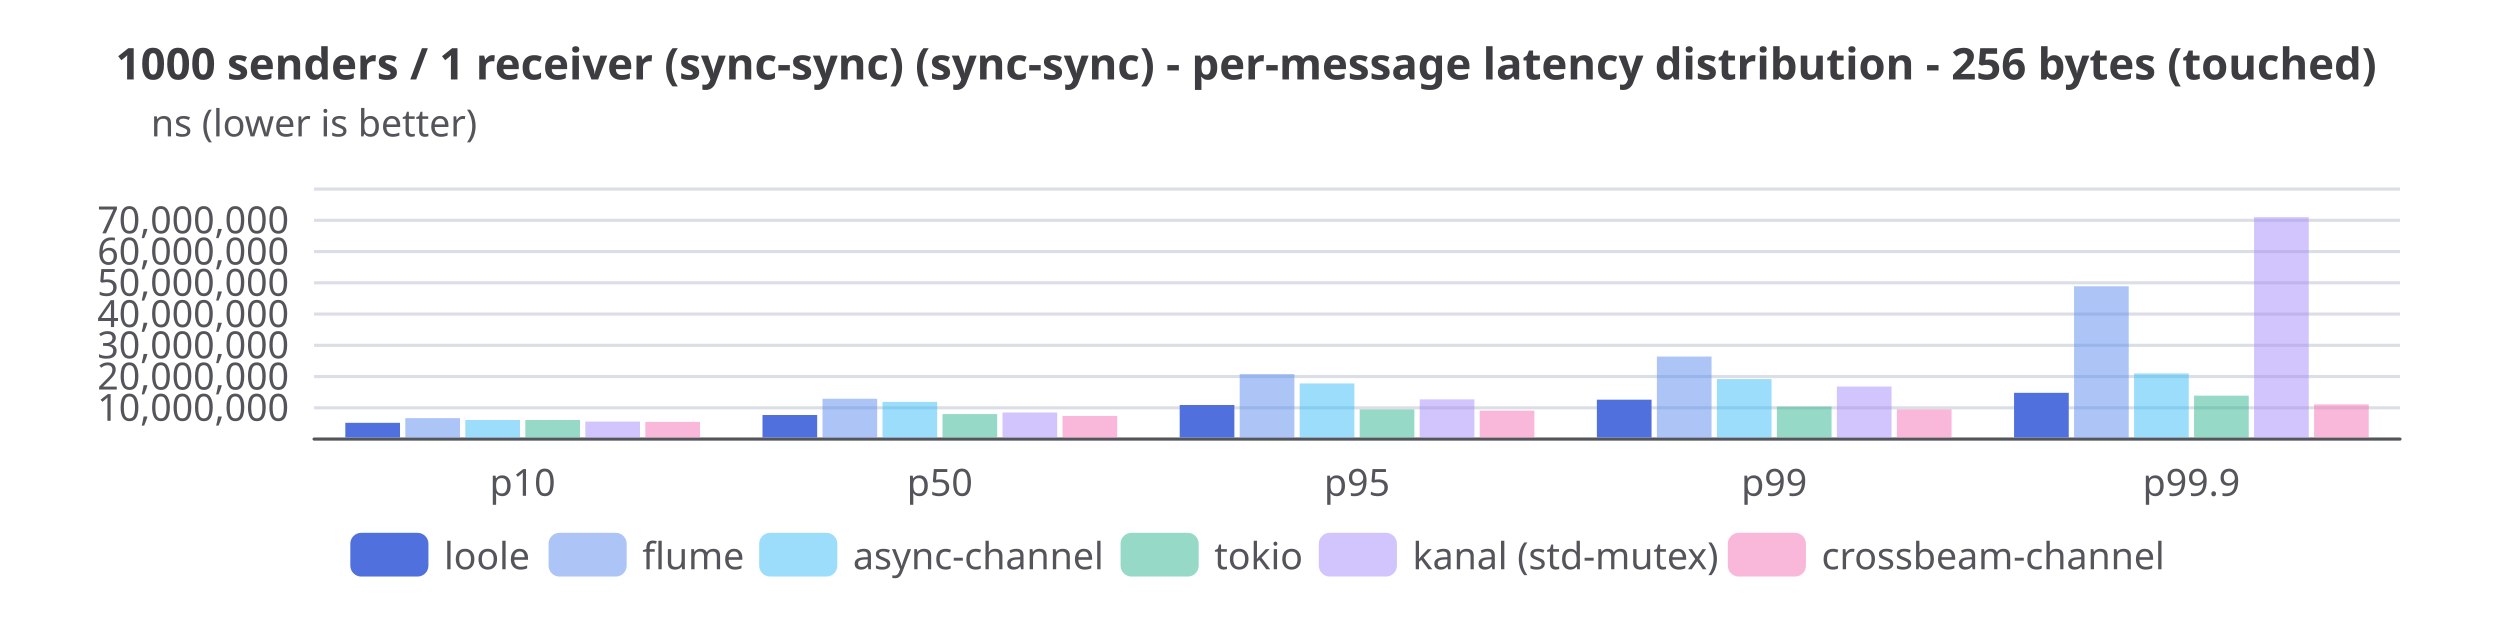
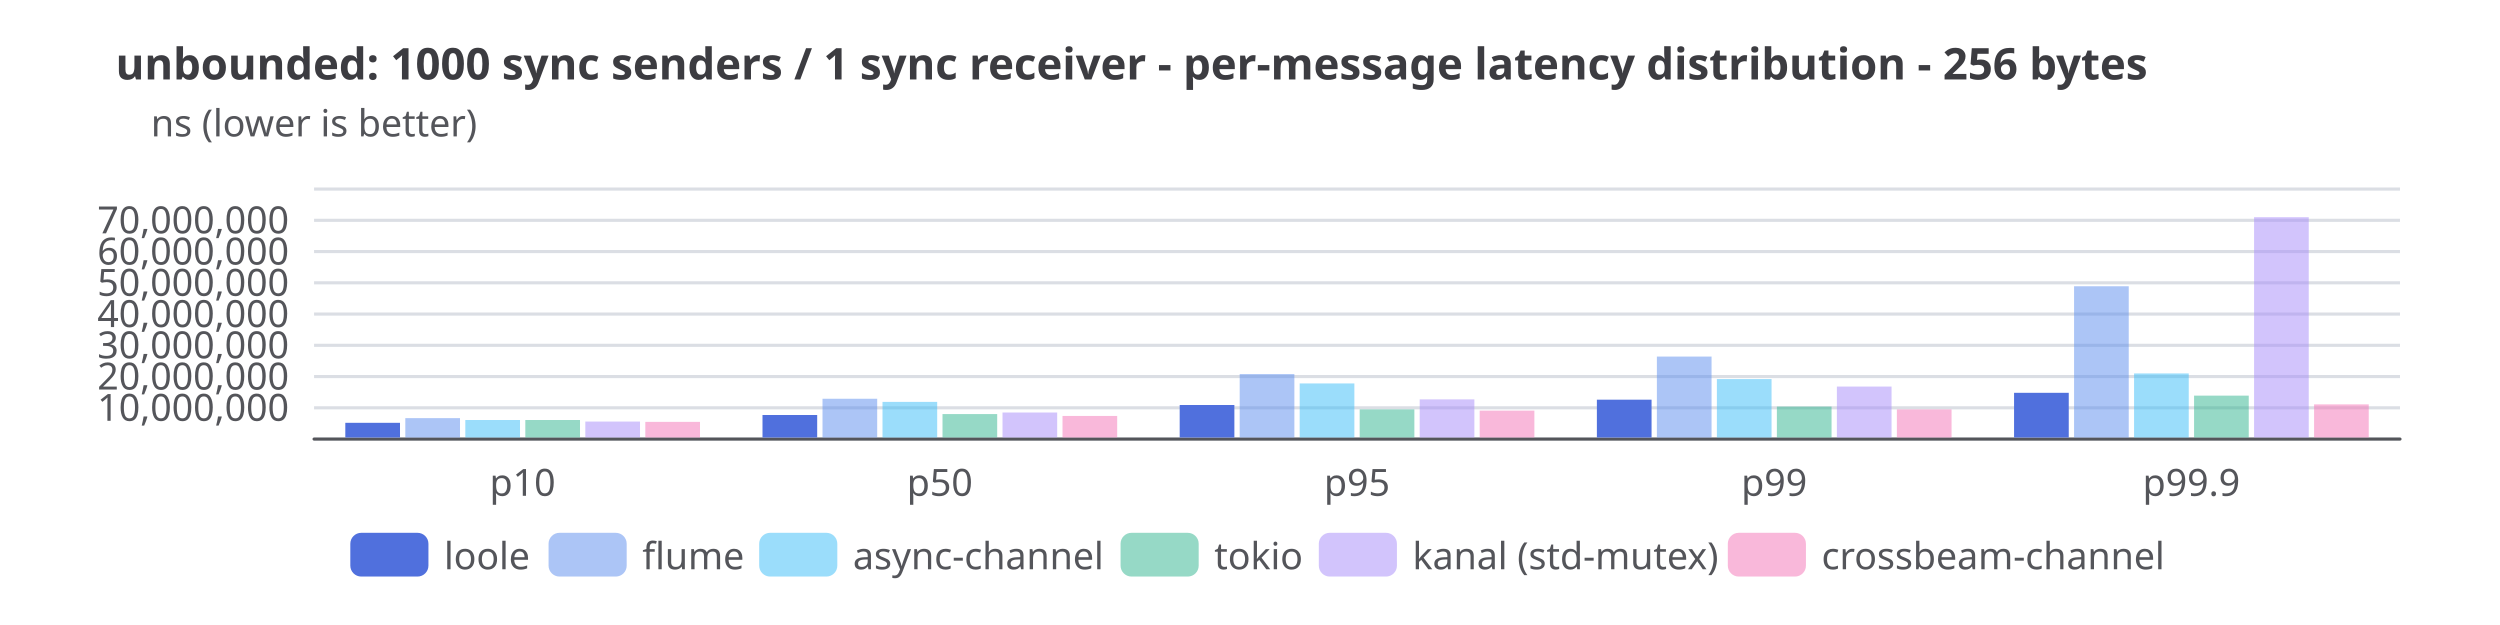
<svg xmlns="http://www.w3.org/2000/svg" width="800" height="200" version="1.1" baseProfile="full" viewBox="0 0 800 200">
  <rect width="800" height="200" x="0" y="0" fill="white" />
  <path d="M100.5 140.5L768 140.5" fill="none" pointer-events="visible" stroke="#dbdee4" class="zr24-cls-172" />
  <path d="M100.5 130.5L768 130.5" fill="none" pointer-events="visible" stroke="#dbdee4" class="zr24-cls-172" />
  <path d="M100.5 120.5L768 120.5" fill="none" pointer-events="visible" stroke="#dbdee4" class="zr24-cls-172" />
  <path d="M100.5 110.5L768 110.5" fill="none" pointer-events="visible" stroke="#dbdee4" class="zr24-cls-172" />
  <path d="M100.5 100.5L768 100.5" fill="none" pointer-events="visible" stroke="#dbdee4" class="zr24-cls-172" />
  <path d="M100.5 90.5L768 90.5" fill="none" pointer-events="visible" stroke="#dbdee4" class="zr24-cls-172" />
  <path d="M100.5 80.5L768 80.5" fill="none" pointer-events="visible" stroke="#dbdee4" class="zr24-cls-172" />
  <path d="M100.5 70.5L768 70.5" fill="none" pointer-events="visible" stroke="#dbdee4" class="zr24-cls-172" />
  <path d="M100.5 60.5L768 60.5" fill="none" pointer-events="visible" stroke="#dbdee4" class="zr24-cls-172" />
  <text dominant-baseline="central" text-anchor="middle" style="font-size:12px;font-family:sans-serif;" xml:space="preserve" y="-6" transform="translate(100.48 45)" fill="#54555a">ns (lower is better)</text>
  <path d="M100.5 140.5L768 140.5" fill="none" pointer-events="visible" stroke="#54555a" stroke-linecap="round" class="zr24-cls-172" />
  <text dominant-baseline="central" text-anchor="end" style="font-size:12px;font-family:sans-serif;" transform="translate(92.48 130)" fill="#54555a">10,000,000</text>
  <text dominant-baseline="central" text-anchor="end" style="font-size:12px;font-family:sans-serif;" transform="translate(92.48 120)" fill="#54555a">20,000,000</text>
  <text dominant-baseline="central" text-anchor="end" style="font-size:12px;font-family:sans-serif;" transform="translate(92.48 110)" fill="#54555a">30,000,000</text>
  <text dominant-baseline="central" text-anchor="end" style="font-size:12px;font-family:sans-serif;" transform="translate(92.48 100)" fill="#54555a">40,000,000</text>
  <text dominant-baseline="central" text-anchor="end" style="font-size:12px;font-family:sans-serif;" transform="translate(92.48 90)" fill="#54555a">50,000,000</text>
  <text dominant-baseline="central" text-anchor="end" style="font-size:12px;font-family:sans-serif;" transform="translate(92.48 80)" fill="#54555a">60,000,000</text>
  <text dominant-baseline="central" text-anchor="end" style="font-size:12px;font-family:sans-serif;" transform="translate(92.48 70)" fill="#54555a">70,000,000</text>
  <text dominant-baseline="central" text-anchor="middle" style="font-size:12px;font-family:sans-serif;" y="6" transform="translate(167.232 148)" fill="#54555a">p10</text>
  <text dominant-baseline="central" text-anchor="middle" style="font-size:12px;font-family:sans-serif;" y="6" transform="translate(300.736 148)" fill="#54555a">p50</text>
  <text dominant-baseline="central" text-anchor="middle" style="font-size:12px;font-family:sans-serif;" y="6" transform="translate(434.24 148)" fill="#54555a">p95</text>
  <text dominant-baseline="central" text-anchor="middle" style="font-size:12px;font-family:sans-serif;" y="6" transform="translate(567.744 148)" fill="#54555a">p99</text>
  <text dominant-baseline="central" text-anchor="middle" style="font-size:12px;font-family:sans-serif;" y="6" transform="translate(701.248 148)" fill="#54555a">p99.9</text>
  <path d="M110.5 140l17.5 0l0 -4.7l-17.5 0Z" fill="#5070dd" ecmeta_series_index="0" ecmeta_data_index="0" ecmeta_ssr_type="chart" class="zr24-cls-173" />
  <path d="M244 140l17.5 0l0 -7.2l-17.5 0Z" fill="#5070dd" ecmeta_series_index="0" ecmeta_data_index="1" ecmeta_ssr_type="chart" class="zr24-cls-173" />
  <path d="M377.5 140l17.5 0l0 -10.4l-17.5 0Z" fill="#5070dd" ecmeta_series_index="0" ecmeta_data_index="2" ecmeta_ssr_type="chart" class="zr24-cls-173" />
  <path d="M511 140l17.5 0l0 -12.1l-17.5 0Z" fill="#5070dd" ecmeta_series_index="0" ecmeta_data_index="3" ecmeta_ssr_type="chart" class="zr24-cls-173" />
  <path d="M644.5 140l17.5 0l0 -14.3l-17.5 0Z" fill="#5070dd" ecmeta_series_index="0" ecmeta_data_index="4" ecmeta_ssr_type="chart" class="zr24-cls-173" />
  <path d="M129.7 140l17.5 0l0 -6.2l-17.5 0Z" fill="rgb(91,141,239)" fill-opacity="0.5" ecmeta_series_index="1" ecmeta_data_index="0" ecmeta_ssr_type="chart" class="zr24-cls-174" />
  <path d="M263.2 140l17.5 0l0 -12.4l-17.5 0Z" fill="rgb(91,141,239)" fill-opacity="0.5" ecmeta_series_index="1" ecmeta_data_index="1" ecmeta_ssr_type="chart" class="zr24-cls-174" />
  <path d="M396.7 140l17.5 0l0 -20.3l-17.5 0Z" fill="rgb(91,141,239)" fill-opacity="0.5" ecmeta_series_index="1" ecmeta_data_index="2" ecmeta_ssr_type="chart" class="zr24-cls-174" />
  <path d="M530.2 140l17.5 0l0 -25.9l-17.5 0Z" fill="rgb(91,141,239)" fill-opacity="0.5" ecmeta_series_index="1" ecmeta_data_index="3" ecmeta_ssr_type="chart" class="zr24-cls-174" />
  <path d="M663.7 140l17.5 0l0 -48.4l-17.5 0Z" fill="rgb(91,141,239)" fill-opacity="0.5" ecmeta_series_index="1" ecmeta_data_index="4" ecmeta_ssr_type="chart" class="zr24-cls-174" />
  <path d="M148.9 140l17.5 0l0 -5.6l-17.5 0Z" fill="rgb(56,189,248)" fill-opacity="0.5" ecmeta_series_index="2" ecmeta_data_index="0" ecmeta_ssr_type="chart" class="zr24-cls-175" />
  <path d="M282.4 140l17.5 0l0 -11.4l-17.5 0Z" fill="rgb(56,189,248)" fill-opacity="0.5" ecmeta_series_index="2" ecmeta_data_index="1" ecmeta_ssr_type="chart" class="zr24-cls-175" />
  <path d="M415.9 140l17.5 0l0 -17.3l-17.5 0Z" fill="rgb(56,189,248)" fill-opacity="0.5" ecmeta_series_index="2" ecmeta_data_index="2" ecmeta_ssr_type="chart" class="zr24-cls-175" />
  <path d="M549.4 140l17.5 0l0 -18.7l-17.5 0Z" fill="rgb(56,189,248)" fill-opacity="0.5" ecmeta_series_index="2" ecmeta_data_index="3" ecmeta_ssr_type="chart" class="zr24-cls-175" />
  <path d="M682.9 140l17.5 0l0 -20.5l-17.5 0Z" fill="rgb(56,189,248)" fill-opacity="0.5" ecmeta_series_index="2" ecmeta_data_index="4" ecmeta_ssr_type="chart" class="zr24-cls-175" />
  <path d="M168.1 140l17.5 0l0 -5.6l-17.5 0Z" fill="rgb(47,181,142)" fill-opacity="0.5" ecmeta_series_index="3" ecmeta_data_index="0" ecmeta_ssr_type="chart" class="zr24-cls-176" />
  <path d="M301.6 140l17.5 0l0 -7.5l-17.5 0Z" fill="rgb(47,181,142)" fill-opacity="0.5" ecmeta_series_index="3" ecmeta_data_index="1" ecmeta_ssr_type="chart" class="zr24-cls-176" />
  <path d="M435.1 140l17.5 0l0 -9l-17.5 0Z" fill="rgb(47,181,142)" fill-opacity="0.5" ecmeta_series_index="3" ecmeta_data_index="2" ecmeta_ssr_type="chart" class="zr24-cls-176" />
  <path d="M568.6 140l17.5 0l0 -9.9l-17.5 0Z" fill="rgb(47,181,142)" fill-opacity="0.5" ecmeta_series_index="3" ecmeta_data_index="3" ecmeta_ssr_type="chart" class="zr24-cls-176" />
  <path d="M702.1 140l17.5 0l0 -13.4l-17.5 0Z" fill="rgb(47,181,142)" fill-opacity="0.5" ecmeta_series_index="3" ecmeta_data_index="4" ecmeta_ssr_type="chart" class="zr24-cls-176" />
  <path d="M187.3 140l17.5 0l0 -5.1l-17.5 0Z" fill="rgb(167,139,250)" fill-opacity="0.5" ecmeta_series_index="4" ecmeta_data_index="0" ecmeta_ssr_type="chart" class="zr24-cls-177" />
  <path d="M320.8 140l17.5 0l0 -8l-17.5 0Z" fill="rgb(167,139,250)" fill-opacity="0.5" ecmeta_series_index="4" ecmeta_data_index="1" ecmeta_ssr_type="chart" class="zr24-cls-177" />
  <path d="M454.3 140l17.5 0l0 -12.2l-17.5 0Z" fill="rgb(167,139,250)" fill-opacity="0.5" ecmeta_series_index="4" ecmeta_data_index="2" ecmeta_ssr_type="chart" class="zr24-cls-177" />
  <path d="M587.8 140l17.5 0l0 -16.3l-17.5 0Z" fill="rgb(167,139,250)" fill-opacity="0.5" ecmeta_series_index="4" ecmeta_data_index="3" ecmeta_ssr_type="chart" class="zr24-cls-177" />
  <path d="M721.3 140l17.5 0l0 -70.5l-17.5 0Z" fill="rgb(167,139,250)" fill-opacity="0.5" ecmeta_series_index="4" ecmeta_data_index="4" ecmeta_ssr_type="chart" class="zr24-cls-177" />
  <path d="M206.5 140l17.5 0l0 -5l-17.5 0Z" fill="rgb(244,114,182)" fill-opacity="0.5" ecmeta_series_index="5" ecmeta_data_index="0" ecmeta_ssr_type="chart" class="zr24-cls-178" />
  <path d="M340 140l17.5 0l0 -6.9l-17.5 0Z" fill="rgb(244,114,182)" fill-opacity="0.5" ecmeta_series_index="5" ecmeta_data_index="1" ecmeta_ssr_type="chart" class="zr24-cls-178" />
  <path d="M473.5 140l17.5 0l0 -8.6l-17.5 0Z" fill="rgb(244,114,182)" fill-opacity="0.5" ecmeta_series_index="5" ecmeta_data_index="2" ecmeta_ssr_type="chart" class="zr24-cls-178" />
  <path d="M607 140l17.5 0l0 -9l-17.5 0Z" fill="rgb(244,114,182)" fill-opacity="0.5" ecmeta_series_index="5" ecmeta_data_index="3" ecmeta_ssr_type="chart" class="zr24-cls-178" />
  <path d="M740.5 140l17.5 0l0 -10.6l-17.5 0Z" fill="rgb(244,114,182)" fill-opacity="0.5" ecmeta_series_index="5" ecmeta_data_index="4" ecmeta_ssr_type="chart" class="zr24-cls-178" />
  <path d="M-5 -5.5l585.8 0l0 25l-585.8 0Z" transform="translate(112.1 170.5)" fill="rgb(0,0,0)" fill-opacity="0" stroke="#b7b9be" stroke-width="0" class="zr24-cls-172" />
  <path d="M3.5 0L21.5 0A3.5 3.5 0 0 1 25 3.5L25 10.5A3.5 3.5 0 0 1 21.5 14L3.5 14A3.5 3.5 0 0 1 0 10.5L0 3.5A3.5 3.5 0 0 1 3.5 0Z" transform="translate(112.1 170.5)" fill="#5070dd" ecmeta_series_index="0" ecmeta_data_index="0" ecmeta_ssr_type="legend" ecmeta_silent="true" class="zr24-cls-172" />
  <text dominant-baseline="central" text-anchor="start" style="font-size:12px;font-family:sans-serif;" x="30" y="7" transform="translate(112.1 170.5)" fill="#54555a">loole</text>
  <path d="M0 0l55.4 0l0 14l-55.4 0Z" transform="translate(112.1 170.5)" fill="none" pointer-events="visible" ecmeta_series_index="0" ecmeta_data_index="0" ecmeta_ssr_type="legend" class="zr24-cls-179" />
  <path d="M3.5 0L21.5 0A3.5 3.5 0 0 1 25 3.5L25 10.5A3.5 3.5 0 0 1 21.5 14L3.5 14A3.5 3.5 0 0 1 0 10.5L0 3.5A3.5 3.5 0 0 1 3.5 0Z" transform="translate(175.54 170.5)" fill="rgb(91,141,239)" fill-opacity="0.5" ecmeta_series_index="1" ecmeta_data_index="1" ecmeta_ssr_type="legend" ecmeta_silent="true" class="zr24-cls-172" />
  <text dominant-baseline="central" text-anchor="start" style="font-size:12px;font-family:sans-serif;" x="30" y="7" transform="translate(175.54 170.5)" fill="#54555a">flume</text>
  <path d="M0 0l59.4 0l0 14l-59.4 0Z" transform="translate(175.54 170.5)" fill="none" pointer-events="visible" ecmeta_series_index="1" ecmeta_data_index="1" ecmeta_ssr_type="legend" class="zr24-cls-179" />
  <path d="M3.5 0L21.5 0A3.5 3.5 0 0 1 25 3.5L25 10.5A3.5 3.5 0 0 1 21.5 14L3.5 14A3.5 3.5 0 0 1 0 10.5L0 3.5A3.5 3.5 0 0 1 3.5 0Z" transform="translate(242.94 170.5)" fill="rgb(56,189,248)" fill-opacity="0.5" ecmeta_series_index="2" ecmeta_data_index="2" ecmeta_ssr_type="legend" ecmeta_silent="true" class="zr24-cls-172" />
  <text dominant-baseline="central" text-anchor="start" style="font-size:12px;font-family:sans-serif;" x="30" y="7" transform="translate(242.94 170.5)" fill="#54555a">async-channel</text>
  <path d="M0 0l107.6 0l0 14l-107.6 0Z" transform="translate(242.94 170.5)" fill="none" pointer-events="visible" ecmeta_series_index="2" ecmeta_data_index="2" ecmeta_ssr_type="legend" class="zr24-cls-179" />
  <path d="M3.5 0L21.5 0A3.5 3.5 0 0 1 25 3.5L25 10.5A3.5 3.5 0 0 1 21.5 14L3.5 14A3.5 3.5 0 0 1 0 10.5L0 3.5A3.5 3.5 0 0 1 3.5 0Z" transform="translate(358.58 170.5)" fill="rgb(47,181,142)" fill-opacity="0.5" ecmeta_series_index="3" ecmeta_data_index="3" ecmeta_ssr_type="legend" ecmeta_silent="true" class="zr24-cls-172" />
  <text dominant-baseline="central" text-anchor="start" style="font-size:12px;font-family:sans-serif;" x="30" y="7" transform="translate(358.58 170.5)" fill="#54555a">tokio</text>
  <path d="M0 0l55.4 0l0 14l-55.4 0Z" transform="translate(358.58 170.5)" fill="none" pointer-events="visible" ecmeta_series_index="3" ecmeta_data_index="3" ecmeta_ssr_type="legend" class="zr24-cls-179" />
  <path d="M3.5 0L21.5 0A3.5 3.5 0 0 1 25 3.5L25 10.5A3.5 3.5 0 0 1 21.5 14L3.5 14A3.5 3.5 0 0 1 0 10.5L0 3.5A3.5 3.5 0 0 1 3.5 0Z" transform="translate(422.02 170.5)" fill="rgb(167,139,250)" fill-opacity="0.5" ecmeta_series_index="4" ecmeta_data_index="4" ecmeta_ssr_type="legend" ecmeta_silent="true" class="zr24-cls-172" />
  <text dominant-baseline="central" text-anchor="start" style="font-size:12px;font-family:sans-serif;" xml:space="preserve" x="30" y="7" transform="translate(422.02 170.5)" fill="#54555a">kanal (std-mutex)</text>
  <path d="M0 0l122.9 0l0 14l-122.9 0Z" transform="translate(422.02 170.5)" fill="none" pointer-events="visible" ecmeta_series_index="4" ecmeta_data_index="4" ecmeta_ssr_type="legend" class="zr24-cls-179" />
  <path d="M3.5 0L21.5 0A3.5 3.5 0 0 1 25 3.5L25 10.5A3.5 3.5 0 0 1 21.5 14L3.5 14A3.5 3.5 0 0 1 0 10.5L0 3.5A3.5 3.5 0 0 1 3.5 0Z" transform="translate(552.9 170.5)" fill="rgb(244,114,182)" fill-opacity="0.5" ecmeta_series_index="5" ecmeta_data_index="5" ecmeta_ssr_type="legend" ecmeta_silent="true" class="zr24-cls-172" />
  <text dominant-baseline="central" text-anchor="start" style="font-size:12px;font-family:sans-serif;" x="30" y="7" transform="translate(552.9 170.5)" fill="#54555a">crossbeam-channel</text>
  <path d="M0 0l135 0l0 14l-135 0Z" transform="translate(552.9 170.5)" fill="none" pointer-events="visible" ecmeta_series_index="5" ecmeta_data_index="5" ecmeta_ssr_type="legend" class="zr24-cls-179" />
-   <path d="M-5 -5l670.9 0l0 24l-670.9 0Z" transform="translate(37 13)" fill="rgb(0,0,0)" fill-opacity="0" stroke="#3c3c41" stroke-width="0" class="zr24-cls-172" />
-   <text dominant-baseline="central" text-anchor="start" style="font-size:14px;font-family:sans-serif;font-weight:bold;" xml:space="preserve" y="7" transform="translate(37 13)" fill="#3c3c41">1000 senders / 1 receiver (sync-sync) (sync-sync) - per-message latency distribution - 256 bytes (touched)</text>
+   <path d="M-5 -5l600.7 0l0 24l-600.7 0Z" transform="translate(37 13)" fill="rgb(0,0,0)" fill-opacity="0" stroke="#3c3c41" stroke-width="0" class="zr24-cls-172" />
+   <text dominant-baseline="central" text-anchor="start" style="font-size:14px;font-family:sans-serif;font-weight:bold;" xml:space="preserve" y="7" transform="translate(37 13)" fill="#3c3c41">unbounded: 1000 sync senders / 1 sync receiver - per-message latency distribution - 256 bytes</text>
  <style>
.zr24-cls-172:hover {
pointer-events:none;
}
.zr24-cls-173:hover {
cursor:pointer;
fill:rgba(88,123,243,1);
}
.zr24-cls-174:hover {
cursor:pointer;
fill:rgba(100,155,255,0.5);
}
.zr24-cls-175:hover {
cursor:pointer;
fill:rgba(61,207,255,0.5);
}
.zr24-cls-176:hover {
cursor:pointer;
fill:rgba(51,199,156,0.5);
}
.zr24-cls-177:hover {
cursor:pointer;
fill:rgba(183,152,255,0.5);
}
.zr24-cls-178:hover {
cursor:pointer;
fill:rgba(255,125,200,0.5);
}
.zr24-cls-179:hover {
cursor:pointer;
fill:rgba(0,0,0,0);
}



</style>
</svg>
